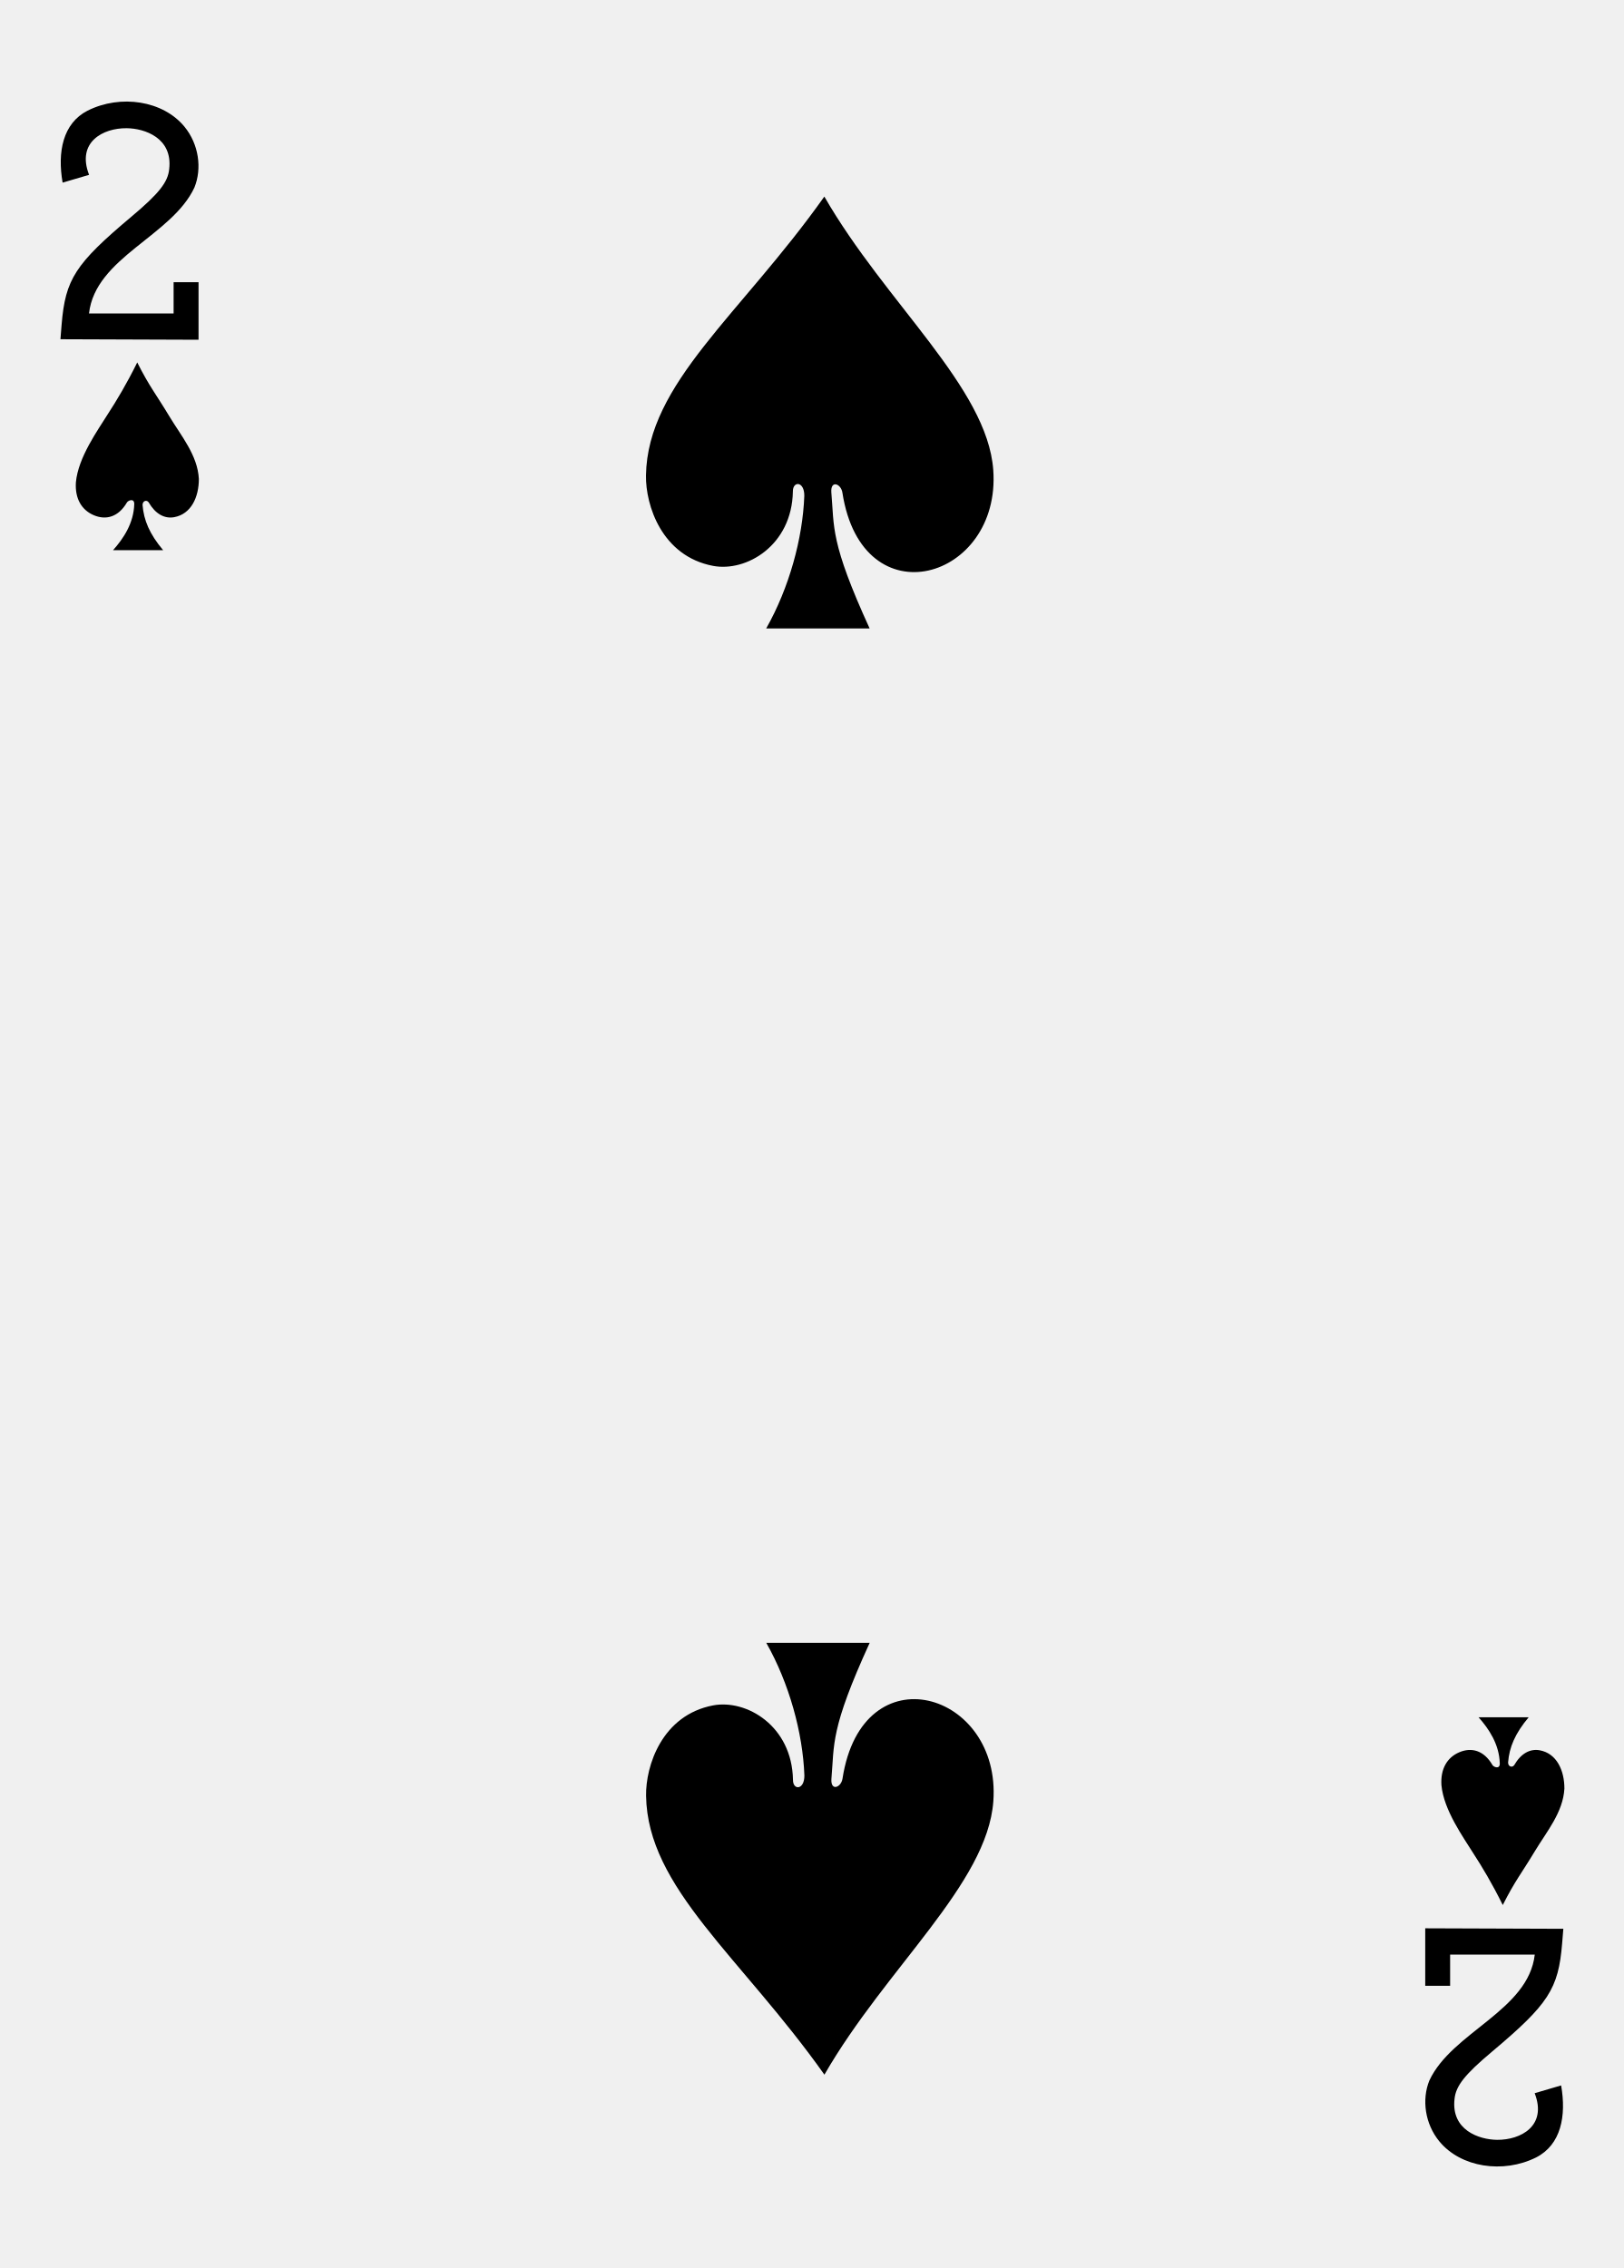
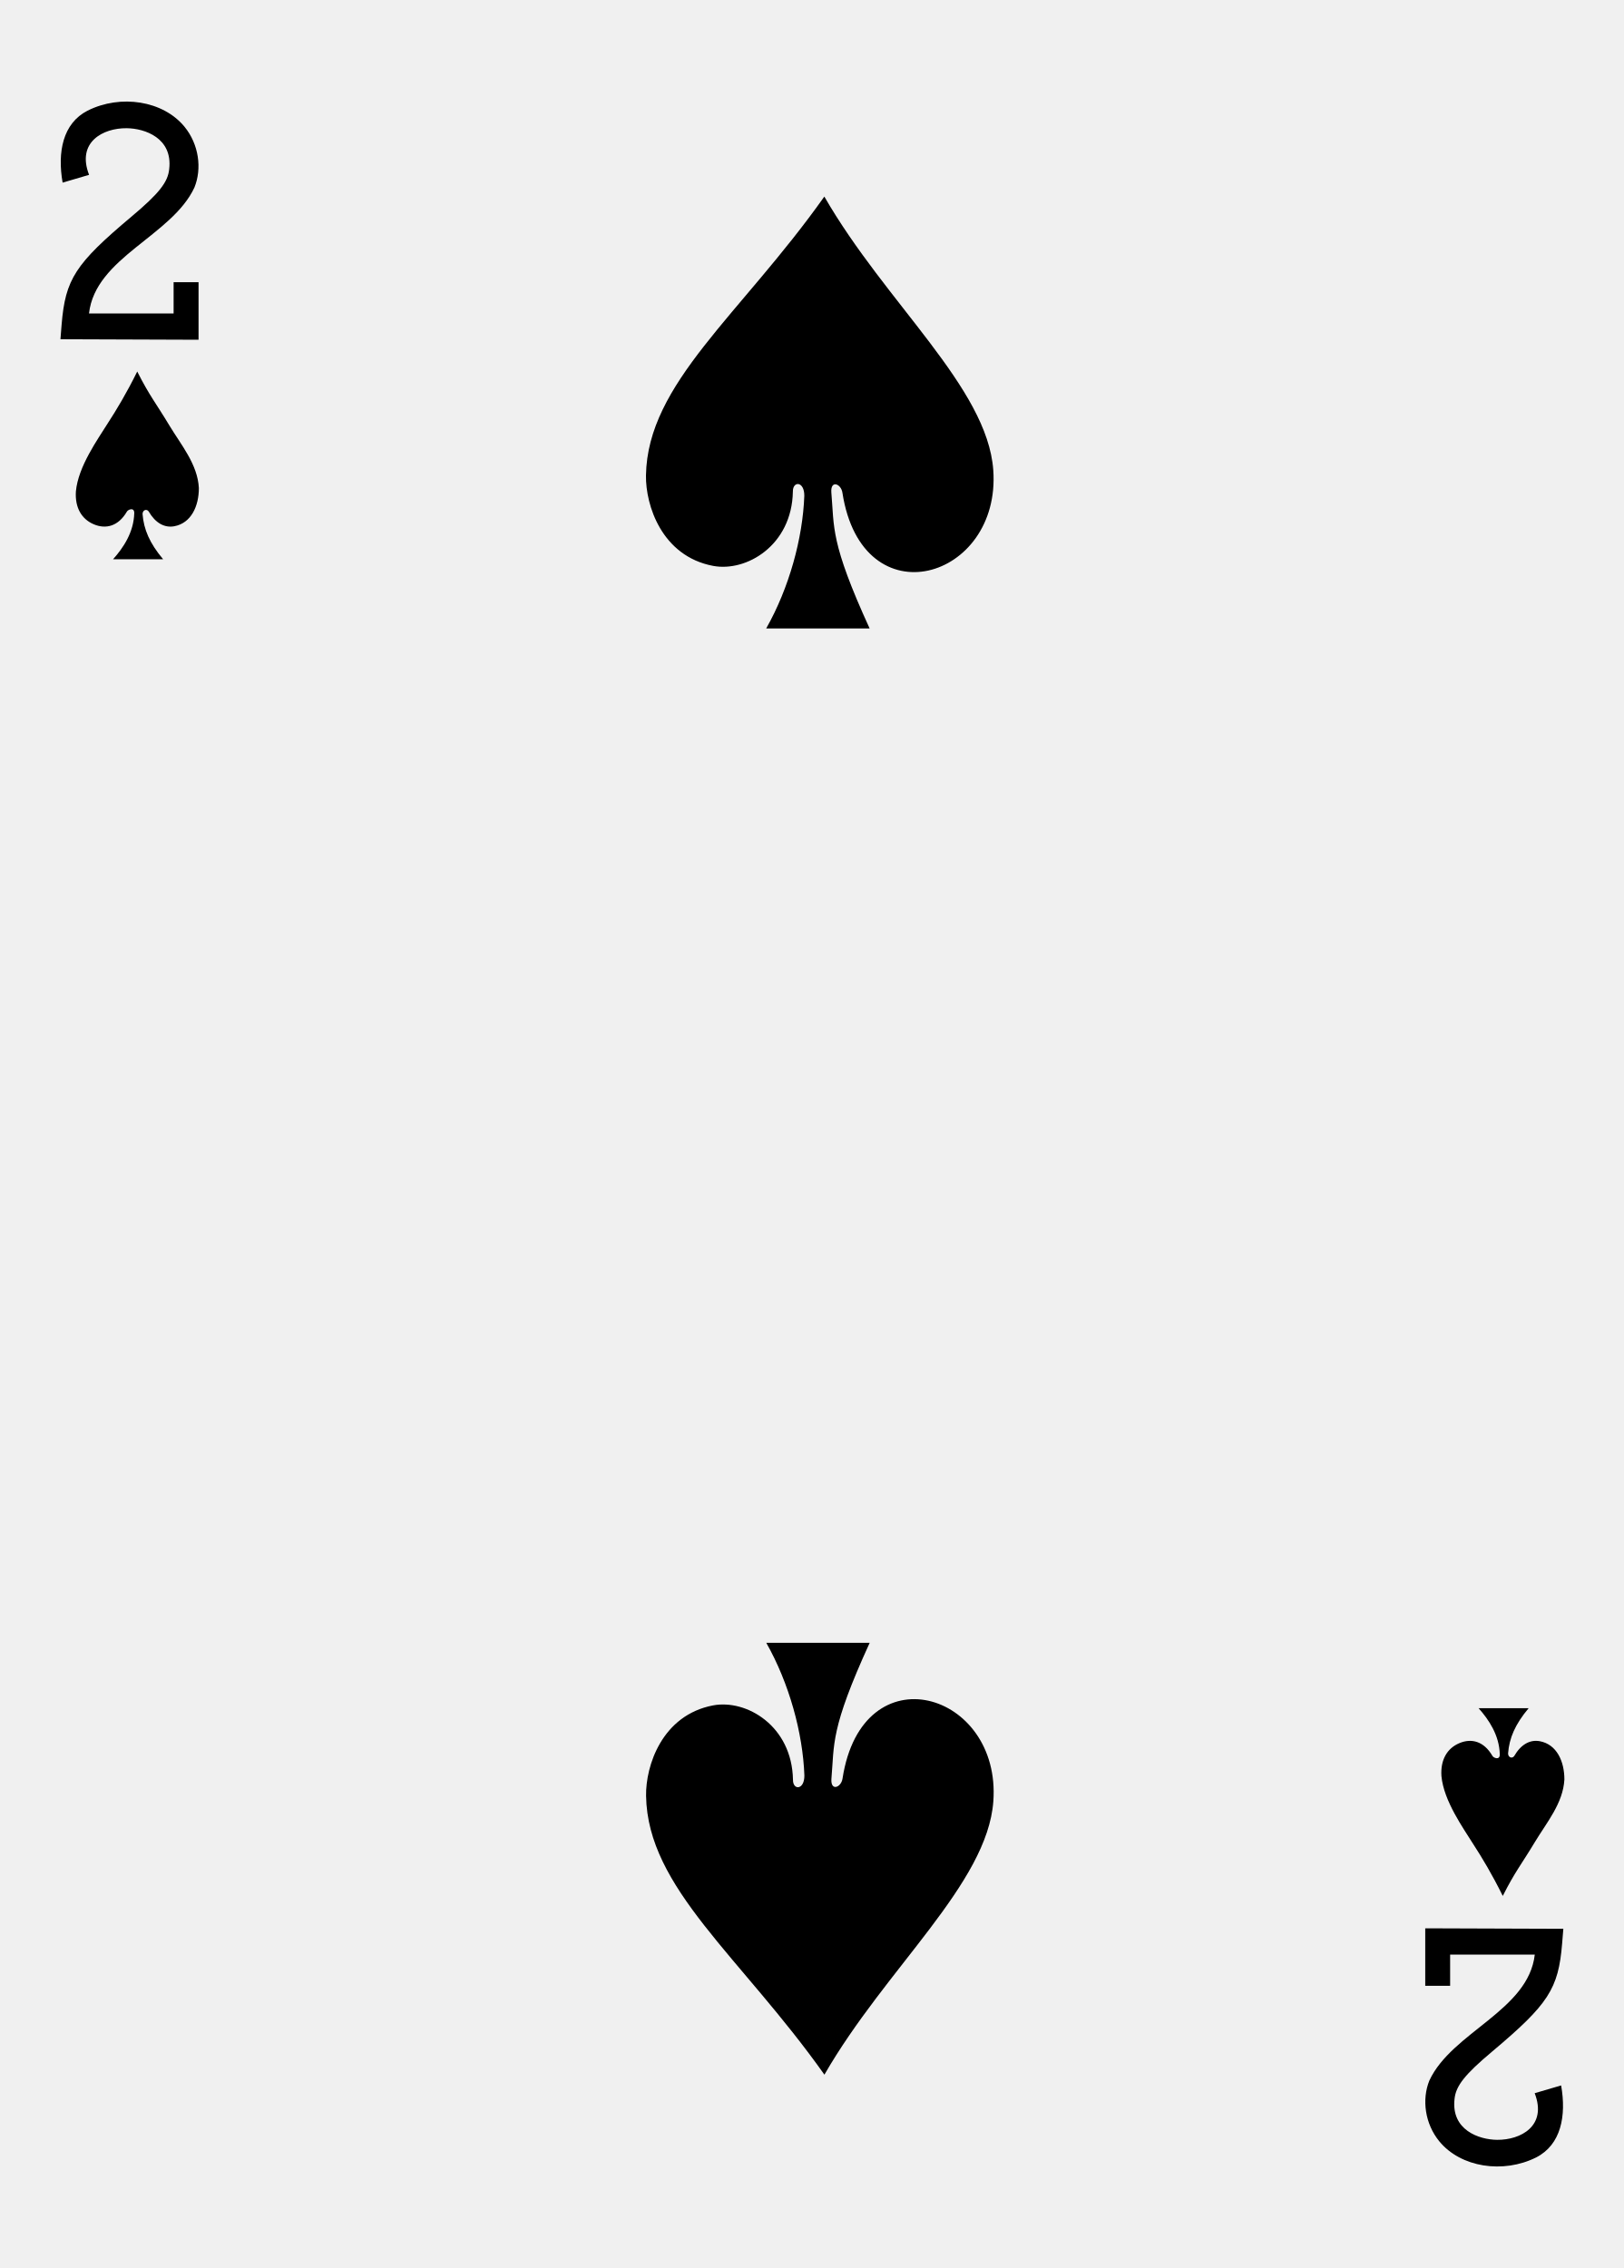
<svg xmlns="http://www.w3.org/2000/svg" version="1.1" id="Layer_1" x="0px" y="0px" width="178.582px" height="249.449px" viewBox="0 0 178.582 249.449" enable-background="new 0 0 178.582 249.449" xml:space="preserve">
  <g>
    <path fill="#FFFFFF" d="M8.504,0" />
-     <path d="M6.648,37.312l0.129-1.617c0.41-4.992,1.5-6.675,7.699-11.883c3.008-2.527,3.996-3.773,4.133-5.222   c0.395-3.406-2.68-4.473-4.684-4.488c-2.593-0.028-5.527,1.527-4.128,5.128l-2.911,0.856C6.3,16.727,6.902,13.57,9.629,12.172   c3.636-1.824,8.304-1.11,10.66,1.765c1.582,1.93,1.941,4.598,1.093,6.684c-2.48,5.336-10.898,7.684-11.593,13.856h9.304v-3.438   h2.743v6.328L6.648,37.312z M6.648,37.312" />
-     <path d="M171.934,212.141l-0.133,1.617c-0.406,4.988-1.5,6.676-7.696,11.883c-3.008,2.527-3.996,3.773-4.137,5.218   c-0.391,3.411,2.684,4.474,4.684,4.493c2.594,0.023,5.528-1.527,4.129-5.129l2.91-0.855c0.59,3.359-0.012,6.512-2.738,7.914   c-3.637,1.823-8.305,1.109-10.661-1.766c-1.582-1.93-1.941-4.598-1.094-6.684c2.48-5.34,10.895-7.688,11.594-13.855h-9.309v3.434   h-2.738v-6.324L171.934,212.141z M171.934,212.141" />
-     <path d="M88.457,54.531c0.011-1.621-1.27-1.652-1.258-0.469c-0.106,5.946-5.133,8.872-8.781,8.176   c-5.629-1.07-7.426-6.656-7.375-9.949c0.168-10.156,10.39-17.644,19.617-30.668c6.762,11.754,17.918,20.984,18.578,30.07   c0.879,12.079-14.406,16.582-16.59,2.504c-0.141-0.992-1.313-1.437-1.219-0.05c0.332,3.859-0.141,5.464,4.211,14.976H84.265   C86.785,64.676,88.285,59.223,88.457,54.531L88.457,54.531z M88.457,54.531" />
-     <path d="M88.465,195.277c0.011,1.62-1.27,1.652-1.254,0.469c-0.11-5.941-5.133-8.867-8.786-8.176   c-5.628,1.07-7.425,6.659-7.371,9.949c0.164,10.156,10.391,17.648,19.614,30.667c6.762-11.753,17.918-20.983,18.578-30.069   c0.879-12.078-14.406-16.582-16.586-2.504c-0.145,0.991-1.313,1.441-1.223,0.051c0.332-3.855-0.141-5.465,4.211-14.978H84.273   C86.793,185.133,88.293,190.59,88.465,195.277L88.465,195.277z M88.465,195.277" />
-     <path d="M14.765,55.434c0.008-0.7-0.715-0.375-0.816-0.153c-0.93,1.586-2.289,1.957-3.637,1.383   C8.98,56.098,8.23,54.84,8.347,53.047c0.25-2.75,2.43-5.758,3.485-7.461c1.004-1.543,2.105-3.379,3.261-5.723   c1.36,2.692,2.047,3.457,3.524,5.914c1.301,2.164,3.117,4.282,3.254,6.899c0,1.984-0.836,3.863-2.719,4.207   c-1.062,0.191-2.062-0.356-2.801-1.629c-0.226-0.328-0.679-0.156-0.672,0.289c0.133,1.672,0.762,3.184,2.262,4.969h-5.508   C13.562,59.25,14.711,57.547,14.765,55.434L14.765,55.434z M14.765,55.434" />
-     <path d="M164.945,193.961c0.008,0.695-0.719,0.371-0.816,0.152c-0.93-1.591-2.289-1.962-3.637-1.387   c-1.336,0.566-2.082,1.824-1.965,3.617c0.25,2.75,2.43,5.761,3.484,7.461c1.004,1.543,2.102,3.379,3.262,5.723   c1.359-2.691,2.047-3.457,3.524-5.914c1.301-2.16,3.113-4.281,3.254-6.895c0-1.989-0.836-3.867-2.719-4.211   c-1.066-0.192-2.063,0.355-2.801,1.633c-0.227,0.324-0.68,0.152-0.672-0.293c0.129-1.672,0.762-3.184,2.262-4.969h-5.508   C163.738,190.141,164.89,191.844,164.945,193.961L164.945,193.961z M164.945,193.961" />
+     <path d="M6.648,37.312l0.129-1.617c0.41-4.992,1.5-6.675,7.699-11.883c3.008-2.527,3.996-3.773,4.133-5.222   c0.395-3.406-2.68-4.473-4.684-4.488c-2.593-0.028-5.527,1.527-4.128,5.128l-2.911,0.856C6.3,16.727,6.902,13.57,9.629,12.172   c3.636-1.824,8.304-1.11,10.66,1.765c1.582,1.93,1.941,4.598,1.093,6.684c-2.48,5.336-10.898,7.684-11.593,13.856h9.304v-3.438   h2.743v6.328L6.648,37.312z" />
+     <path d="M171.934,212.141l-0.133,1.617c-0.406,4.988-1.5,6.676-7.695,11.883c-3.008,2.527-3.996,3.773-4.138,5.219   c-0.391,3.41,2.685,4.474,4.685,4.492c2.594,0.023,5.527-1.526,4.129-5.129l2.91-0.854c0.59,3.358-0.012,6.512-2.738,7.914   c-3.637,1.823-8.305,1.108-10.661-1.767c-1.582-1.93-1.94-4.598-1.094-6.684c2.479-5.34,10.896-7.688,11.594-13.855h-9.31v3.435   h-2.737v-6.324L171.934,212.141z" />
+     <path d="M88.457,54.531c0.011-1.621-1.27-1.652-1.258-0.469c-0.106,5.946-5.133,8.872-8.781,8.176   c-5.629-1.07-7.426-6.656-7.375-9.949c0.168-10.156,10.39-17.644,19.617-30.668c6.762,11.754,17.918,20.984,18.578,30.07   c0.879,12.079-14.406,16.582-16.59,2.504c-0.142-0.992-1.313-1.437-1.219-0.05c0.332,3.859-0.142,5.464,4.211,14.976H84.265   C86.785,64.676,88.285,59.223,88.457,54.531L88.457,54.531z" />
+     <path d="M88.465,195.277c0.011,1.619-1.27,1.651-1.254,0.469c-0.11-5.941-5.133-8.867-8.786-8.176   c-5.628,1.07-7.425,6.658-7.371,9.949c0.164,10.155,10.391,17.647,19.614,30.666c6.762-11.752,17.918-20.982,18.578-30.068   c0.879-12.078-14.406-16.582-16.586-2.504c-0.145,0.99-1.313,1.441-1.223,0.051c0.332-3.855-0.142-5.465,4.211-14.979H84.273   C86.793,185.133,88.293,190.59,88.465,195.277L88.465,195.277z" />
+     <path d="M14.765,56.434c0.008-0.7-0.715-0.375-0.816-0.153c-0.93,1.586-2.289,1.957-3.637,1.383   C8.98,57.098,8.23,55.84,8.347,54.047c0.25-2.75,2.43-5.758,3.485-7.461c1.004-1.543,2.105-3.379,3.261-5.723   c1.36,2.692,2.047,3.457,3.524,5.914c1.301,2.164,3.117,4.282,3.254,6.899c0,1.984-0.836,3.863-2.719,4.207   c-1.062,0.191-2.062-0.356-2.801-1.629c-0.226-0.328-0.679-0.156-0.672,0.289c0.133,1.672,0.762,3.184,2.262,4.969h-5.508   C13.562,60.25,14.711,58.547,14.765,56.434L14.765,56.434z" />
+     <path d="M164.945,192.961c0.008,0.695-0.719,0.371-0.816,0.152c-0.93-1.592-2.289-1.963-3.637-1.387   c-1.336,0.565-2.082,1.823-1.965,3.616c0.25,2.75,2.43,5.761,3.484,7.462c1.004,1.543,2.102,3.379,3.262,5.723   c1.358-2.691,2.047-3.457,3.523-5.914c1.301-2.16,3.113-4.281,3.254-6.896c0-1.989-0.836-3.866-2.719-4.211   c-1.066-0.192-2.063,0.354-2.801,1.634c-0.227,0.323-0.68,0.151-0.672-0.293c0.129-1.673,0.762-3.185,2.262-4.97h-5.508   C163.738,189.141,164.891,190.844,164.945,192.961L164.945,192.961z" />
  </g>
</svg>
